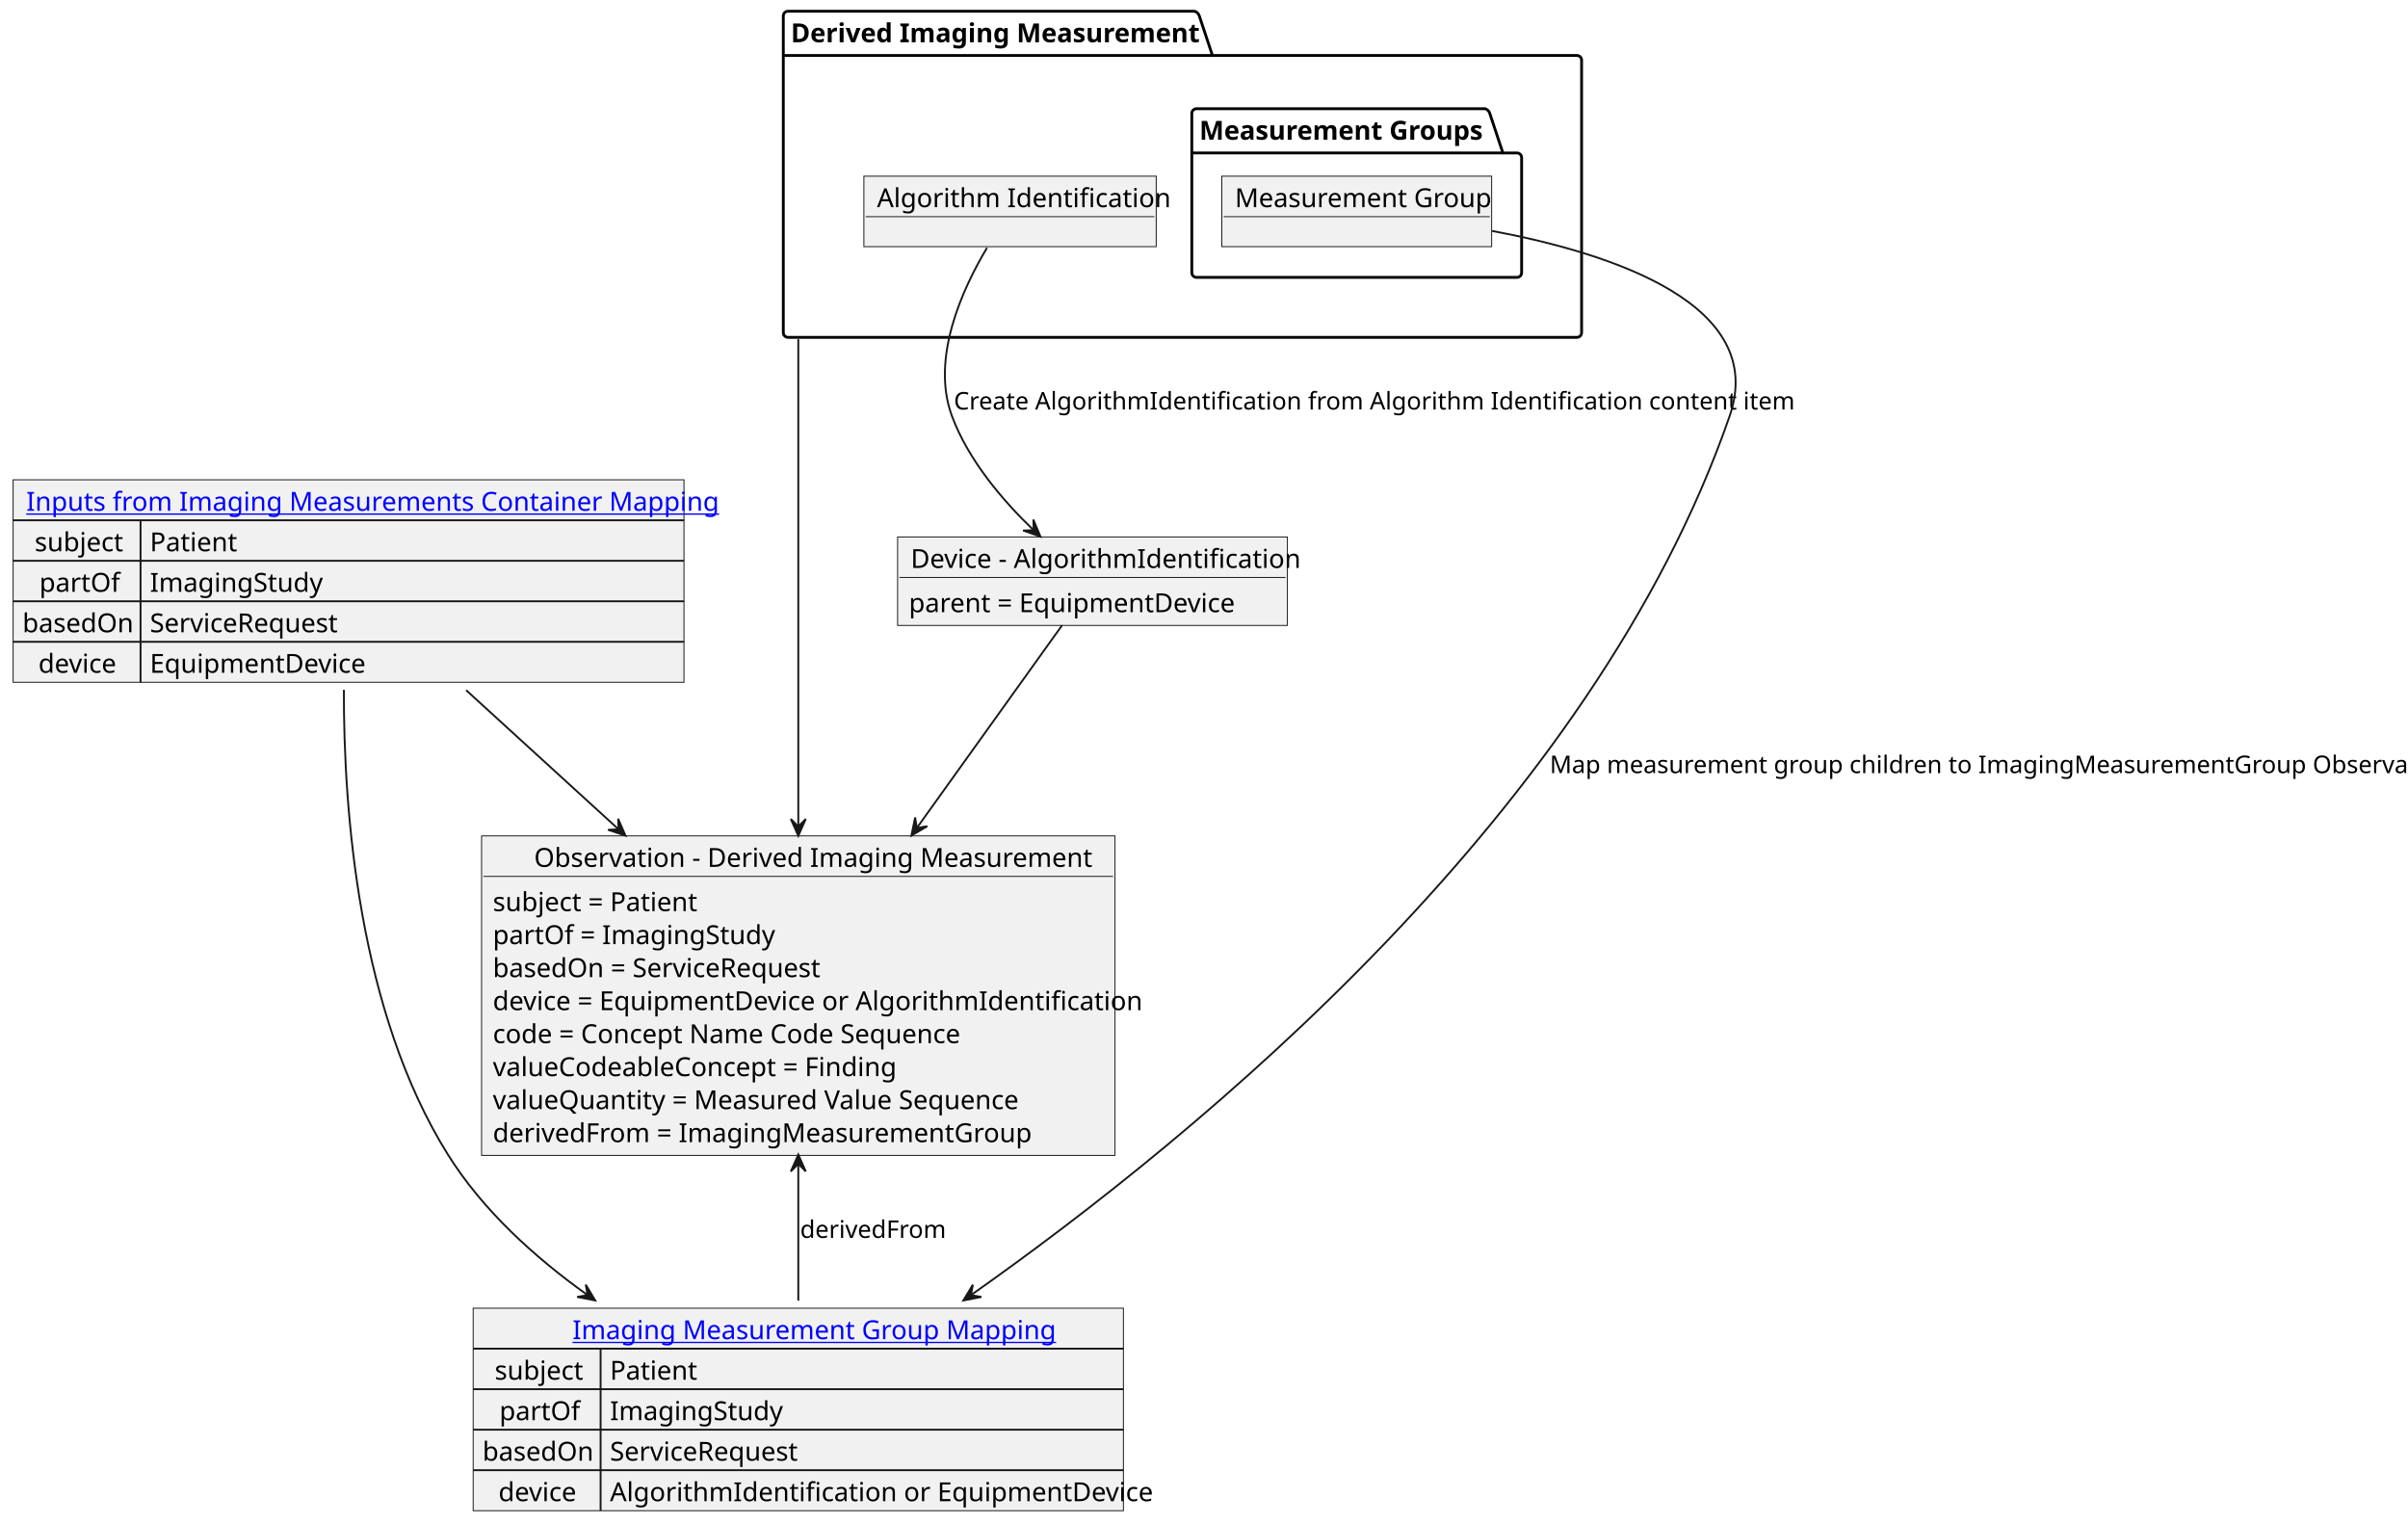
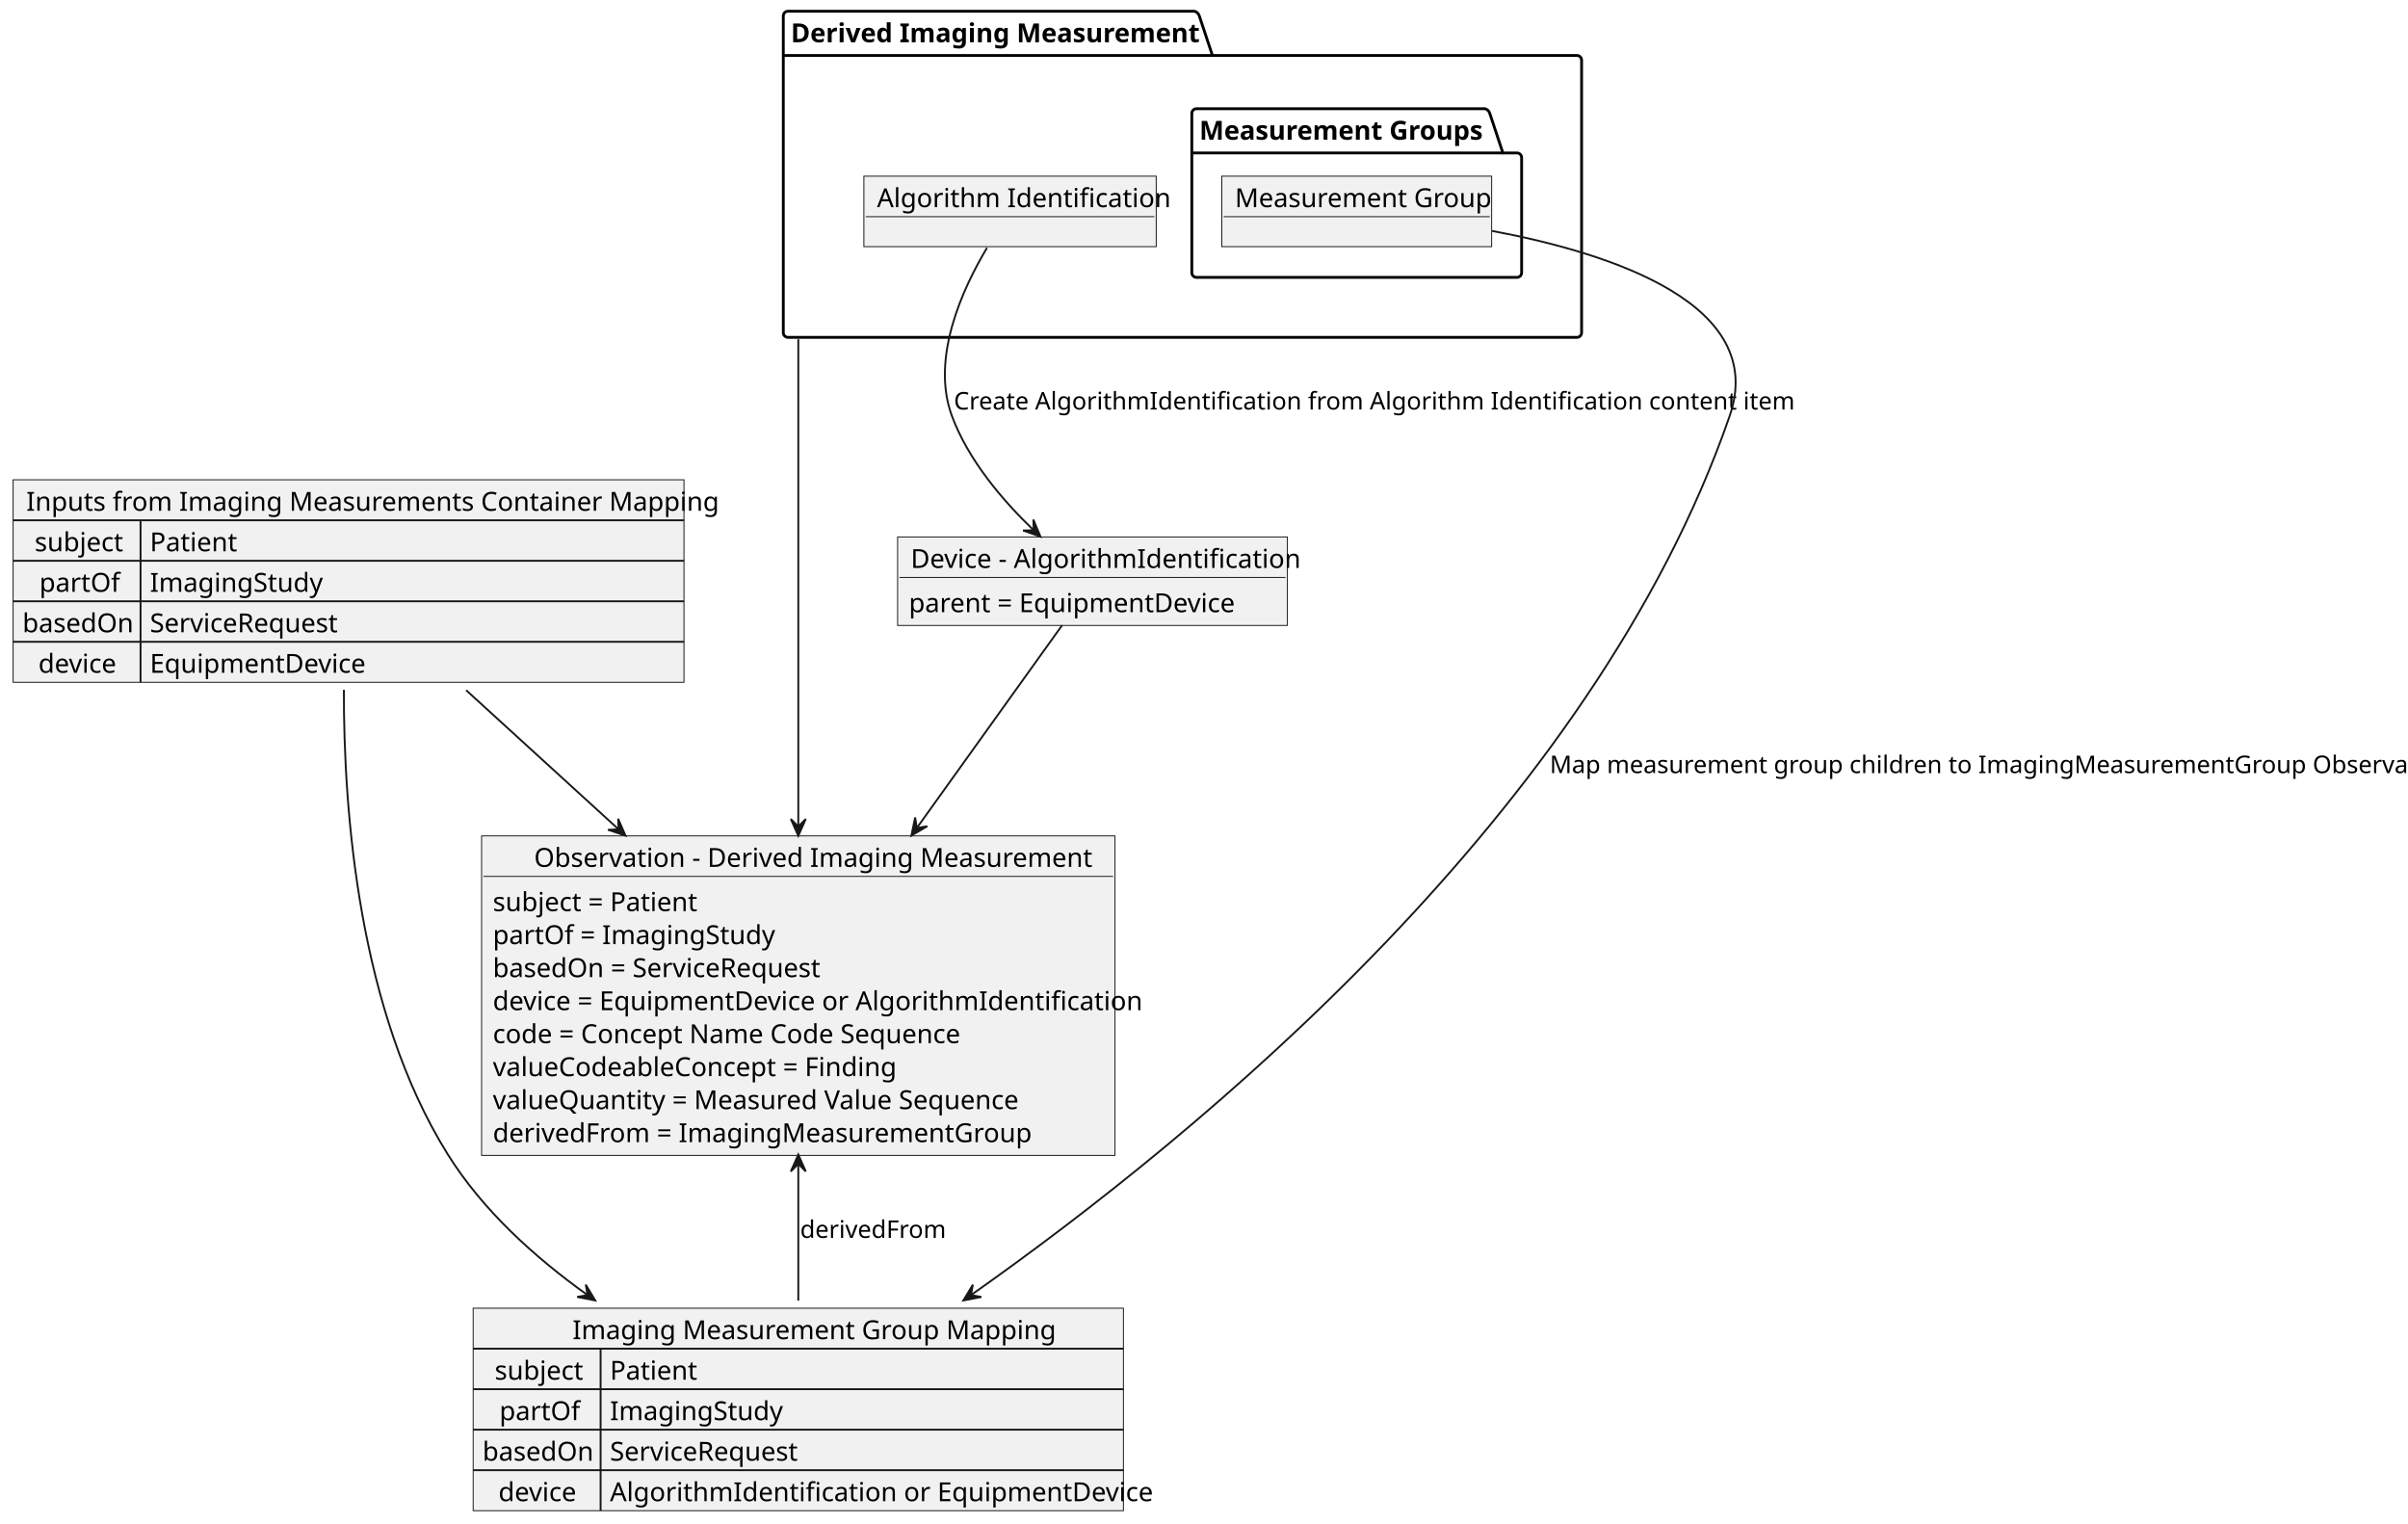
- <svg xmlns="http://www.w3.org/2000/svg" xmlns:xlink="http://www.w3.org/1999/xlink" contentStyleType="text/css" height="813px" preserveAspectRatio="none" style="width:1285px;height:813px;background:#FFFFFF;" version="1.1" viewBox="0 0 1285 813" width="1285px" zoomAndPan="magnify">
+ <svg xmlns="http://www.w3.org/2000/svg" contentStyleType="text/css" height="813px" preserveAspectRatio="none" style="width:1285px;height:813px;background:#FFFFFF;" version="1.1" viewBox="0 0 1285 813" width="1285px" zoomAndPan="magnify">
  <defs />
  <g>
    <g id="cluster_derivedMeasurement">
      <path d="M420.5,6 L637.5,6 A3.75,3.75 0 0 1 640,8.5 L647,29.609 L841.5,29.609 A2.5,2.5 0 0 1 844,32.109 L844,177.5 A2.5,2.5 0 0 1 841.5,180 L420.5,180 A2.5,2.5 0 0 1 418,177.5 L418,8.5 A2.5,2.5 0 0 1 420.5,6 " fill="none" style="stroke:#000000;stroke-width:1.5;" />
      <line style="stroke:#000000;stroke-width:1.5;" x1="418" x2="647" y1="29.609" y2="29.609" />
      <text fill="#000000" font-family="sans-serif" font-size="14" font-weight="bold" lengthAdjust="spacing" textLength="216" x="422" y="22.533">Derived Imaging Measurement</text>
    </g>
    <g id="cluster_Measurement Groups">
      <path d="M638.5,58 L792.5,58 A3.75,3.75 0 0 1 795,60.5 L802,81.609 L809.5,81.609 A2.5,2.5 0 0 1 812,84.109 L812,145.5 A2.5,2.5 0 0 1 809.5,148 L638.5,148 A2.5,2.5 0 0 1 636,145.5 L636,60.5 A2.5,2.5 0 0 1 638.5,58 " fill="none" style="stroke:#000000;stroke-width:1.5;" />
      <line style="stroke:#000000;stroke-width:1.5;" x1="636" x2="802" y1="81.609" y2="81.609" />
      <text fill="#000000" font-family="sans-serif" font-size="14" font-weight="bold" lengthAdjust="spacing" textLength="153" x="640" y="74.533">Measurement Groups</text>
    </g>
    <g id="elem_algorithm">
      <rect fill="#F1F1F1" height="37.609" style="stroke:#181818;stroke-width:0.5;" width="156" x="461" y="94" />
      <text fill="#000000" font-family="sans-serif" font-size="14" lengthAdjust="spacing" textLength="142" x="468" y="110.533">Algorithm Identification</text>
      <line style="stroke:#181818;stroke-width:0.5;" x1="462" x2="616" y1="115.609" y2="115.609" />
    </g>
    <g id="elem_measurementGroup">
      <rect fill="#F1F1F1" height="37.609" style="stroke:#181818;stroke-width:0.5;" width="144" x="652" y="94" />
      <text fill="#000000" font-family="sans-serif" font-size="14" lengthAdjust="spacing" textLength="130" x="659" y="110.533">Measurement Group</text>
      <line style="stroke:#181818;stroke-width:0.5;" x1="653" x2="795" y1="115.609" y2="115.609" />
    </g>
    <g id="elem_inputs">
      <rect fill="#F1F1F1" height="108.047" style="stroke:#181818;stroke-width:0.5;" width="358" x="7" y="256" />
-       <a href="mapping.html#imaging-measurements-container-mapping" target="_top" title="mapping.html#imaging-measurements-container-mapping" xlink:actuate="onRequest" xlink:href="mapping.html#imaging-measurements-container-mapping" xlink:show="new" xlink:title="mapping.html#imaging-measurements-container-mapping" xlink:type="simple">
-         <text fill="#0000FF" font-family="sans-serif" font-size="14" lengthAdjust="spacing" text-decoration="underline" textLength="344" x="14" y="272.533">Inputs from Imaging Measurements Container Mapping</text>
-       </a>
+       <text fill="#000000" font-family="sans-serif" font-size="14" lengthAdjust="spacing" textLength="344" x="14" y="272.533">Inputs from Imaging Measurements Container Mapping</text>
      <line style="stroke:#181818;stroke-width:1.0;" x1="7" x2="365" y1="277.609" y2="277.609" />
      <text fill="#000000" font-family="sans-serif" font-size="14" lengthAdjust="spacing" textLength="45" x="18.5" y="294.143">subject</text>
      <text fill="#000000" font-family="sans-serif" font-size="14" lengthAdjust="spacing" textLength="44" x="80" y="294.143">Patient</text>
      <line style="stroke:#181818;stroke-width:1.0;" x1="75" x2="75" y1="277.609" y2="299.219" />
      <line style="stroke:#181818;stroke-width:1.0;" x1="7" x2="365" y1="299.219" y2="299.219" />
      <text fill="#000000" font-family="sans-serif" font-size="14" lengthAdjust="spacing" textLength="40" x="21" y="315.752">partOf</text>
      <text fill="#000000" font-family="sans-serif" font-size="14" lengthAdjust="spacing" textLength="85" x="80" y="315.752">ImagingStudy</text>
      <line style="stroke:#181818;stroke-width:1.0;" x1="75" x2="75" y1="299.219" y2="320.828" />
      <line style="stroke:#181818;stroke-width:1.0;" x1="7" x2="365" y1="320.828" y2="320.828" />
      <text fill="#000000" font-family="sans-serif" font-size="14" lengthAdjust="spacing" textLength="58" x="12" y="337.361">basedOn</text>
      <text fill="#000000" font-family="sans-serif" font-size="14" lengthAdjust="spacing" textLength="100" x="80" y="337.361">ServiceRequest</text>
      <line style="stroke:#181818;stroke-width:1.0;" x1="75" x2="75" y1="320.828" y2="342.438" />
      <line style="stroke:#181818;stroke-width:1.0;" x1="7" x2="365" y1="342.438" y2="342.438" />
      <text fill="#000000" font-family="sans-serif" font-size="14" lengthAdjust="spacing" textLength="41" x="20.5" y="358.971">device</text>
      <text fill="#000000" font-family="sans-serif" font-size="14" lengthAdjust="spacing" textLength="110" x="80" y="358.971">EquipmentDevice</text>
      <line style="stroke:#181818;stroke-width:1.0;" x1="75" x2="75" y1="342.438" y2="364.047" />
    </g>
    <g id="elem_AlgorithmIdentification">
      <rect fill="#F1F1F1" height="47.219" style="stroke:#181818;stroke-width:0.5;" width="208" x="479" y="286.5" />
      <text fill="#000000" font-family="sans-serif" font-size="14" lengthAdjust="spacing" textLength="194" x="486" y="303.033">Device - AlgorithmIdentification</text>
      <line style="stroke:#181818;stroke-width:0.5;" x1="480" x2="686" y1="308.109" y2="308.109" />
      <text fill="#000000" font-family="sans-serif" font-size="14" lengthAdjust="spacing" textLength="167" x="485" y="326.643">parent = EquipmentDevice</text>
    </g>
    <g id="elem_derivedImagingMeasurement">
      <rect fill="#F1F1F1" height="170.484" style="stroke:#181818;stroke-width:0.5;" width="338" x="257" y="446" />
      <text fill="#000000" font-family="sans-serif" font-size="14" lengthAdjust="spacing" textLength="282" x="285" y="462.533">Observation - Derived Imaging Measurement</text>
      <line style="stroke:#181818;stroke-width:0.5;" x1="258" x2="594" y1="467.609" y2="467.609" />
      <text fill="#000000" font-family="sans-serif" font-size="14" lengthAdjust="spacing" textLength="105" x="263" y="486.143">subject = Patient</text>
      <text fill="#000000" font-family="sans-serif" font-size="14" lengthAdjust="spacing" textLength="141" x="263" y="503.752">partOf = ImagingStudy</text>
      <text fill="#000000" font-family="sans-serif" font-size="14" lengthAdjust="spacing" textLength="174" x="263" y="521.361">basedOn = ServiceRequest</text>
      <text fill="#000000" font-family="sans-serif" font-size="14" lengthAdjust="spacing" textLength="326" x="263" y="538.971">device = EquipmentDevice or AlgorithmIdentification</text>
      <text fill="#000000" font-family="sans-serif" font-size="14" lengthAdjust="spacing" textLength="246" x="263" y="556.58">code = Concept Name Code Sequence</text>
      <text fill="#000000" font-family="sans-serif" font-size="14" lengthAdjust="spacing" textLength="211" x="263" y="574.189">valueCodeableConcept = Finding</text>
      <text fill="#000000" font-family="sans-serif" font-size="14" lengthAdjust="spacing" textLength="274" x="263" y="591.799">valueQuantity = Measured Value Sequence</text>
      <text fill="#000000" font-family="sans-serif" font-size="14" lengthAdjust="spacing" textLength="271" x="263" y="609.408">derivedFrom = ImagingMeasurementGroup</text>
    </g>
    <g id="elem_imagingMeasurementGroupMap">
      <rect fill="#F1F1F1" height="108.047" style="stroke:#181818;stroke-width:0.5;" width="347" x="252.5" y="698" />
-       <a href="mapping.html#imaging-measurement-group-mapping" target="_top" title="mapping.html#imaging-measurement-group-mapping" xlink:actuate="onRequest" xlink:href="mapping.html#imaging-measurement-group-mapping" xlink:show="new" xlink:title="mapping.html#imaging-measurement-group-mapping" xlink:type="simple">
-         <text fill="#0000FF" font-family="sans-serif" font-size="14" lengthAdjust="spacing" text-decoration="underline" textLength="241" x="305.5" y="714.533">Imaging Measurement Group Mapping</text>
-       </a>
+       <text fill="#000000" font-family="sans-serif" font-size="14" lengthAdjust="spacing" textLength="241" x="305.5" y="714.533">Imaging Measurement Group Mapping</text>
      <line style="stroke:#181818;stroke-width:1.0;" x1="252.5" x2="599.5" y1="719.609" y2="719.609" />
      <text fill="#000000" font-family="sans-serif" font-size="14" lengthAdjust="spacing" textLength="45" x="264" y="736.143">subject</text>
      <text fill="#000000" font-family="sans-serif" font-size="14" lengthAdjust="spacing" textLength="44" x="325.5" y="736.143">Patient</text>
      <line style="stroke:#181818;stroke-width:1.0;" x1="320.5" x2="320.5" y1="719.609" y2="741.219" />
      <line style="stroke:#181818;stroke-width:1.0;" x1="252.5" x2="599.5" y1="741.219" y2="741.219" />
      <text fill="#000000" font-family="sans-serif" font-size="14" lengthAdjust="spacing" textLength="40" x="266.5" y="757.752">partOf</text>
      <text fill="#000000" font-family="sans-serif" font-size="14" lengthAdjust="spacing" textLength="85" x="325.5" y="757.752">ImagingStudy</text>
      <line style="stroke:#181818;stroke-width:1.0;" x1="320.5" x2="320.5" y1="741.219" y2="762.828" />
      <line style="stroke:#181818;stroke-width:1.0;" x1="252.5" x2="599.5" y1="762.828" y2="762.828" />
      <text fill="#000000" font-family="sans-serif" font-size="14" lengthAdjust="spacing" textLength="58" x="257.5" y="779.361">basedOn</text>
      <text fill="#000000" font-family="sans-serif" font-size="14" lengthAdjust="spacing" textLength="100" x="325.5" y="779.361">ServiceRequest</text>
      <line style="stroke:#181818;stroke-width:1.0;" x1="320.5" x2="320.5" y1="762.828" y2="784.438" />
      <line style="stroke:#181818;stroke-width:1.0;" x1="252.5" x2="599.5" y1="784.438" y2="784.438" />
      <text fill="#000000" font-family="sans-serif" font-size="14" lengthAdjust="spacing" textLength="41" x="266" y="800.971">device</text>
      <text fill="#000000" font-family="sans-serif" font-size="14" lengthAdjust="spacing" textLength="269" x="325.5" y="800.971">AlgorithmIdentification or EquipmentDevice</text>
      <line style="stroke:#181818;stroke-width:1.0;" x1="320.5" x2="320.5" y1="784.438" y2="806.047" />
    </g>
    <g id="link_algorithm_AlgorithmIdentification">
      <path codeLine="38" d="M526.71,132.23 C513.71,153.93 496.52,191.1 508,222 C516.78,245.64 535.18,267.15 551.56,282.87 " fill="none" id="algorithm-to-AlgorithmIdentification" style="stroke:#181818;stroke-width:1.0;" />
      <polygon fill="#181818" points="555.24,286.33,551.446,277.241,551.606,282.896,545.951,283.056,555.24,286.33" style="stroke:#181818;stroke-width:1.0;" />
      <text fill="#000000" font-family="sans-serif" font-size="13" lengthAdjust="spacing" textLength="409" x="509" y="218.495">Create AlgorithmIdentification from Algorithm Identification content item</text>
    </g>
    <g id="link_inputs_derivedImagingMeasurement">
      <path codeLine="40" d="M248.74,368.25 C273.5,390.84 302.5,417.3 329.79,442.21 " fill="none" id="inputs-to-derivedImagingMeasurement" style="stroke:#181818;stroke-width:1.0;" />
      <polygon fill="#181818" points="333.8,445.87,329.859,436.844,330.111,442.495,324.459,442.747,333.8,445.87" style="stroke:#181818;stroke-width:1.0;" />
    </g>
    <g id="link_AlgorithmIdentification_derivedImagingMeasurement">
      <path codeLine="41" d="M566.79,333.61 C548.5,359.13 517.61,402.22 489.42,441.54 " fill="none" id="AlgorithmIdentification-to-derivedImagingMeasurement" style="stroke:#181818;stroke-width:1.0;" />
      <polygon fill="#181818" points="486.35,445.82,494.849,440.844,489.267,441.759,488.352,436.177,486.35,445.82" style="stroke:#181818;stroke-width:1.0;" />
    </g>
    <g id="link_derivedMeasurement_derivedImagingMeasurement">
      <path codeLine="42" d="M426,180.981 C426,181.408 426,181.837 426,182.267 C426,183.987 426,185.731 426,187.497 C426,201.63 426,217.213 426,233.706 C426,299.678 426,380.2 426,440.64 " fill="none" id="derivedMeasurement-to-derivedImagingMeasurement" style="stroke:#181818;stroke-width:1.0;" />
      <polygon fill="#181818" points="426,445.98,430,436.98,426,440.98,422,436.98,426,445.98" style="stroke:#181818;stroke-width:1.0;" />
    </g>
    <g id="link_inputs_imagingMeasurementGroupMap">
      <path codeLine="44" d="M183.51,368.07 C183.34,432.97 191.35,539.78 239,616 C257.51,645.61 285.11,670.71 313.46,690.94 " fill="none" id="inputs-to-imagingMeasurementGroupMap" style="stroke:#181818;stroke-width:1.0;" />
      <polygon fill="#181818" points="317.65,693.89,312.587,685.442,313.559,691.015,307.987,691.988,317.65,693.89" style="stroke:#181818;stroke-width:1.0;" />
    </g>
    <g id="link_measurementGroup_imagingMeasurementGroupMap">
      <path codeLine="45" d="M796.26,123.21 C861.22,135.41 943.51,162.75 923,222 C850.11,432.51 640.9,604.54 518.39,690.85 " fill="none" id="measurementGroup-to-imagingMeasurementGroupMap" style="stroke:#181818;stroke-width:1.0;" />
      <polygon fill="#181818" points="514.07,693.89,523.736,692.004,518.165,691.022,519.147,685.451,514.07,693.89" style="stroke:#181818;stroke-width:1.0;" />
      <text fill="#000000" font-family="sans-serif" font-size="13" lengthAdjust="spacing" textLength="450" x="827" y="412.495">Map measurement group children to ImagingMeasurementGroup Observations</text>
    </g>
    <g id="link_derivedImagingMeasurement_imagingMeasurementGroupMap">
      <path codeLine="46" d="M426,621.26 C426,645.81 426,671.77 426,693.96 " fill="none" id="derivedImagingMeasurement-backto-imagingMeasurementGroupMap" style="stroke:#181818;stroke-width:1.0;" />
      <polygon fill="#181818" points="426,616.04,422,625.04,426,621.04,430,625.04,426,616.04" style="stroke:#181818;stroke-width:1.0;" />
      <text fill="#000000" font-family="sans-serif" font-size="13" lengthAdjust="spacing" textLength="70" x="427" y="660.495">derivedFrom</text>
    </g>
  </g>
</svg>
